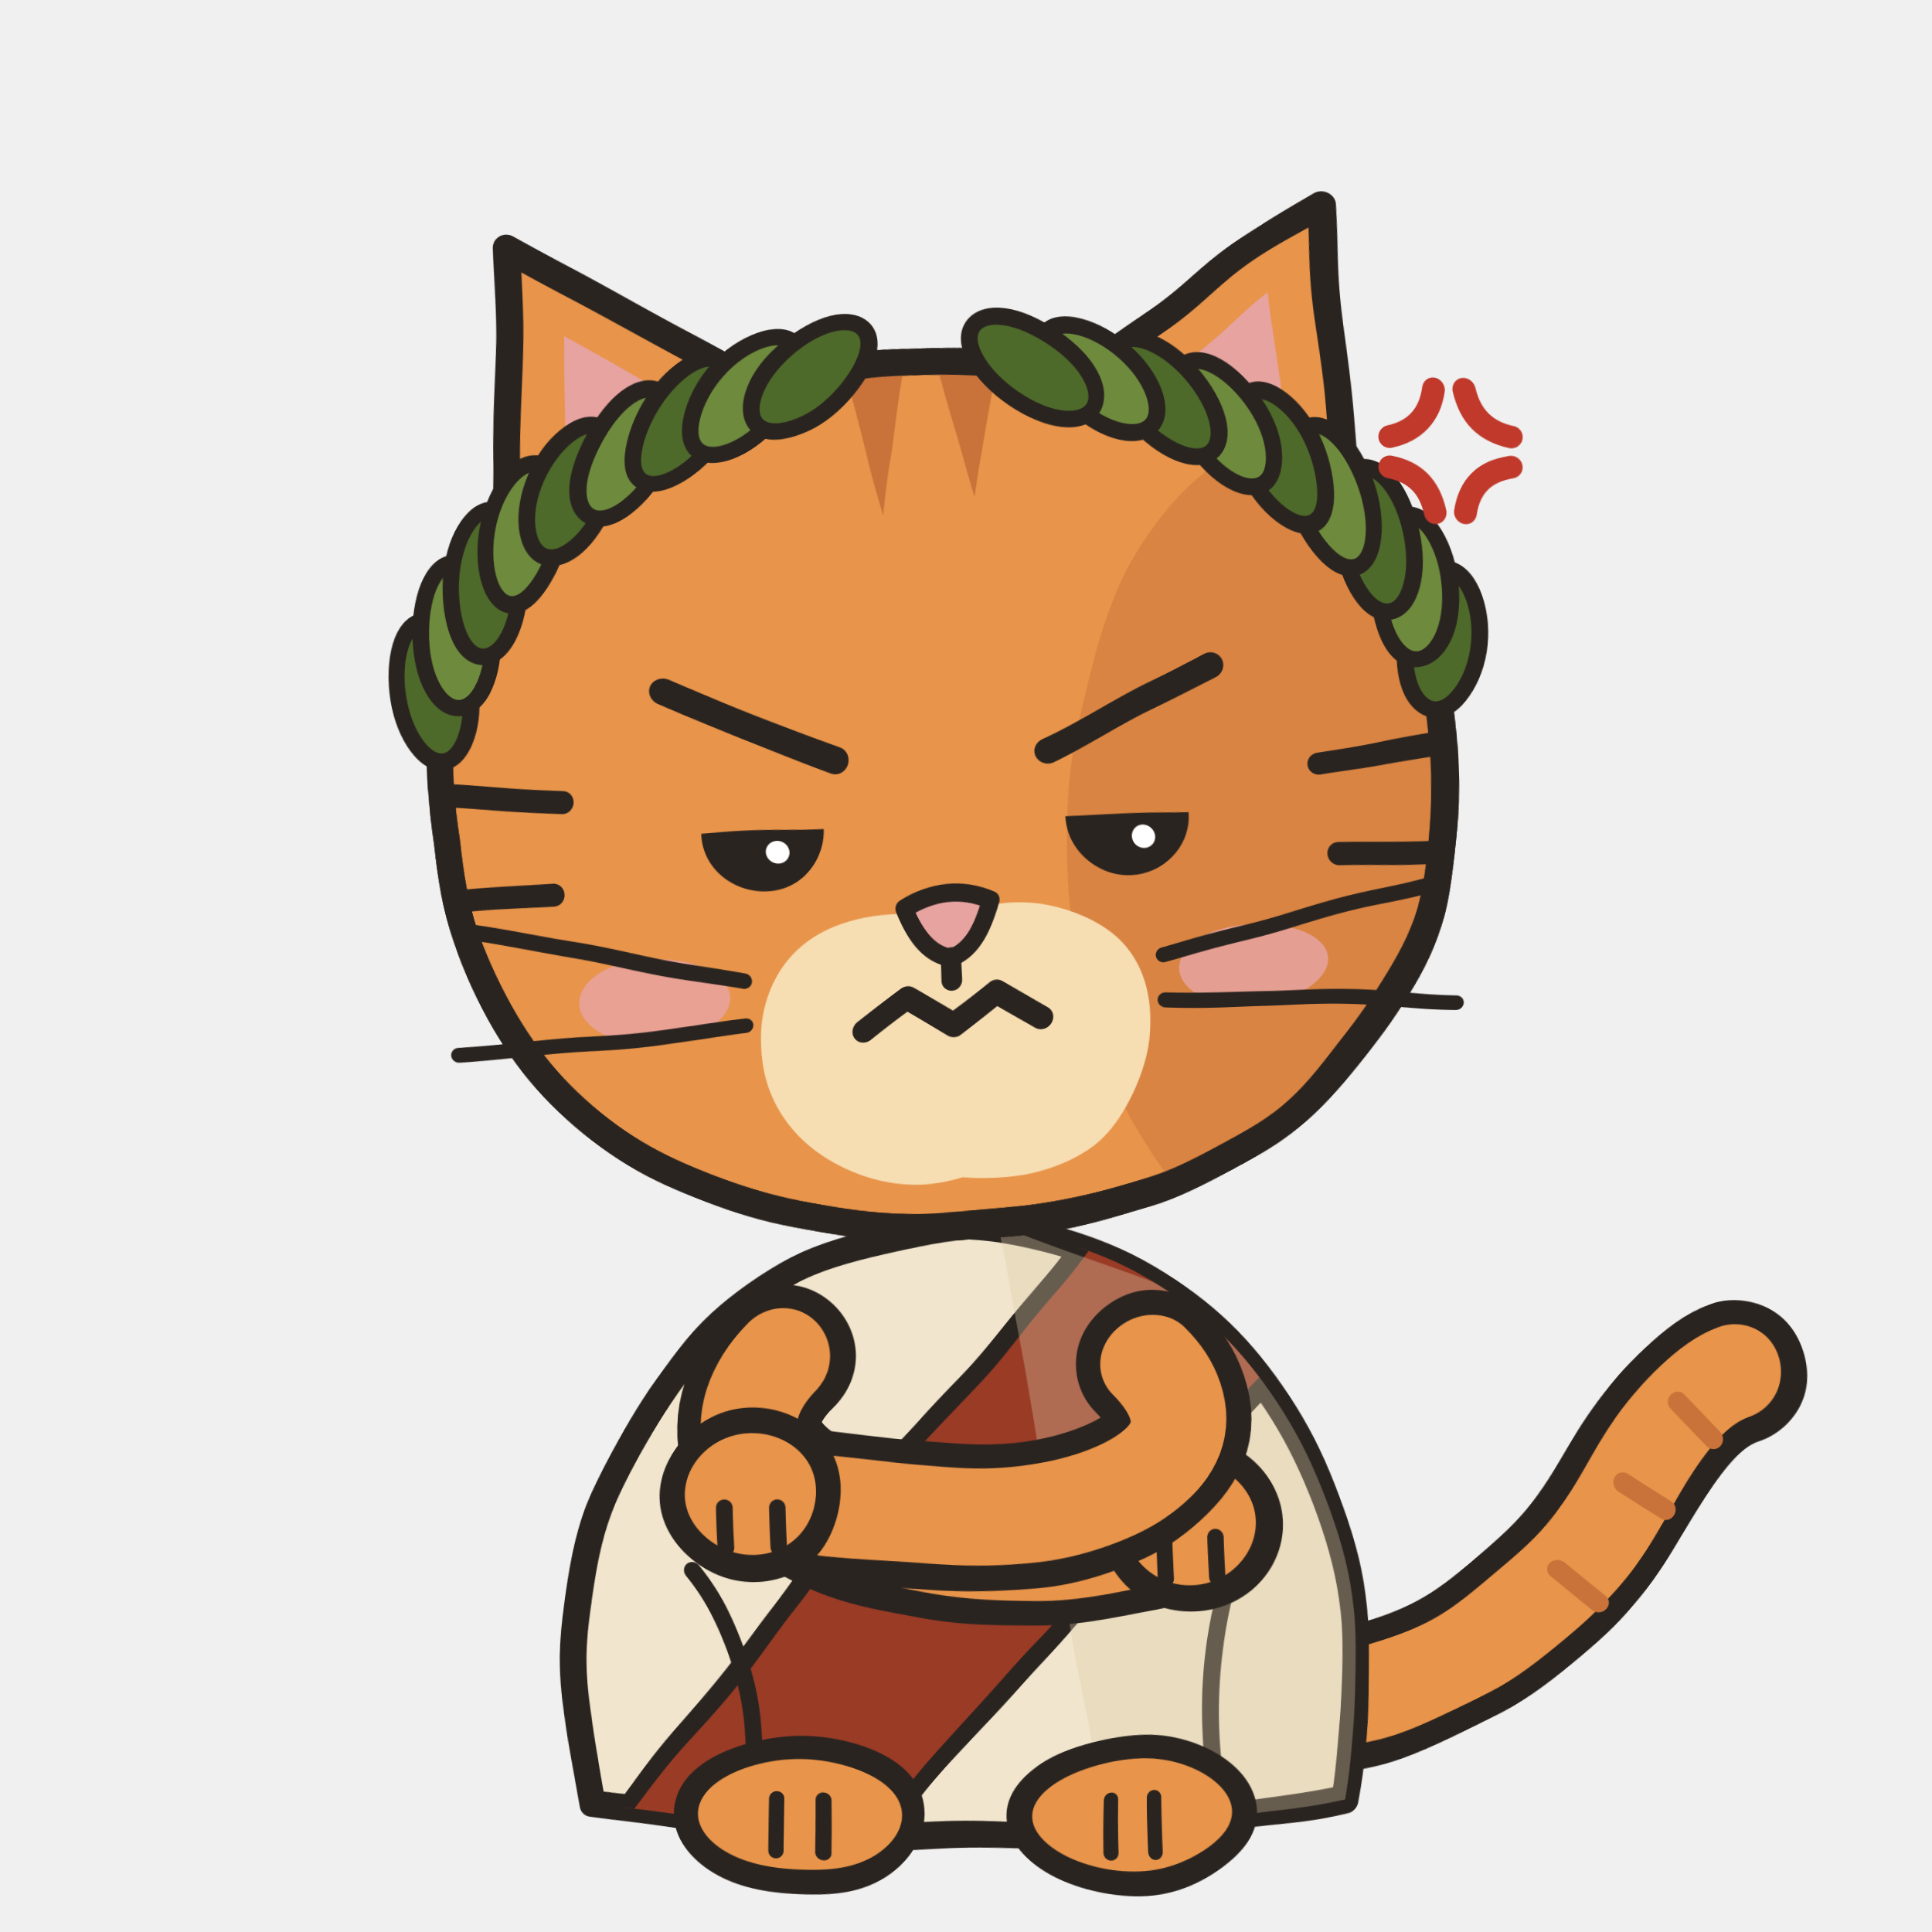
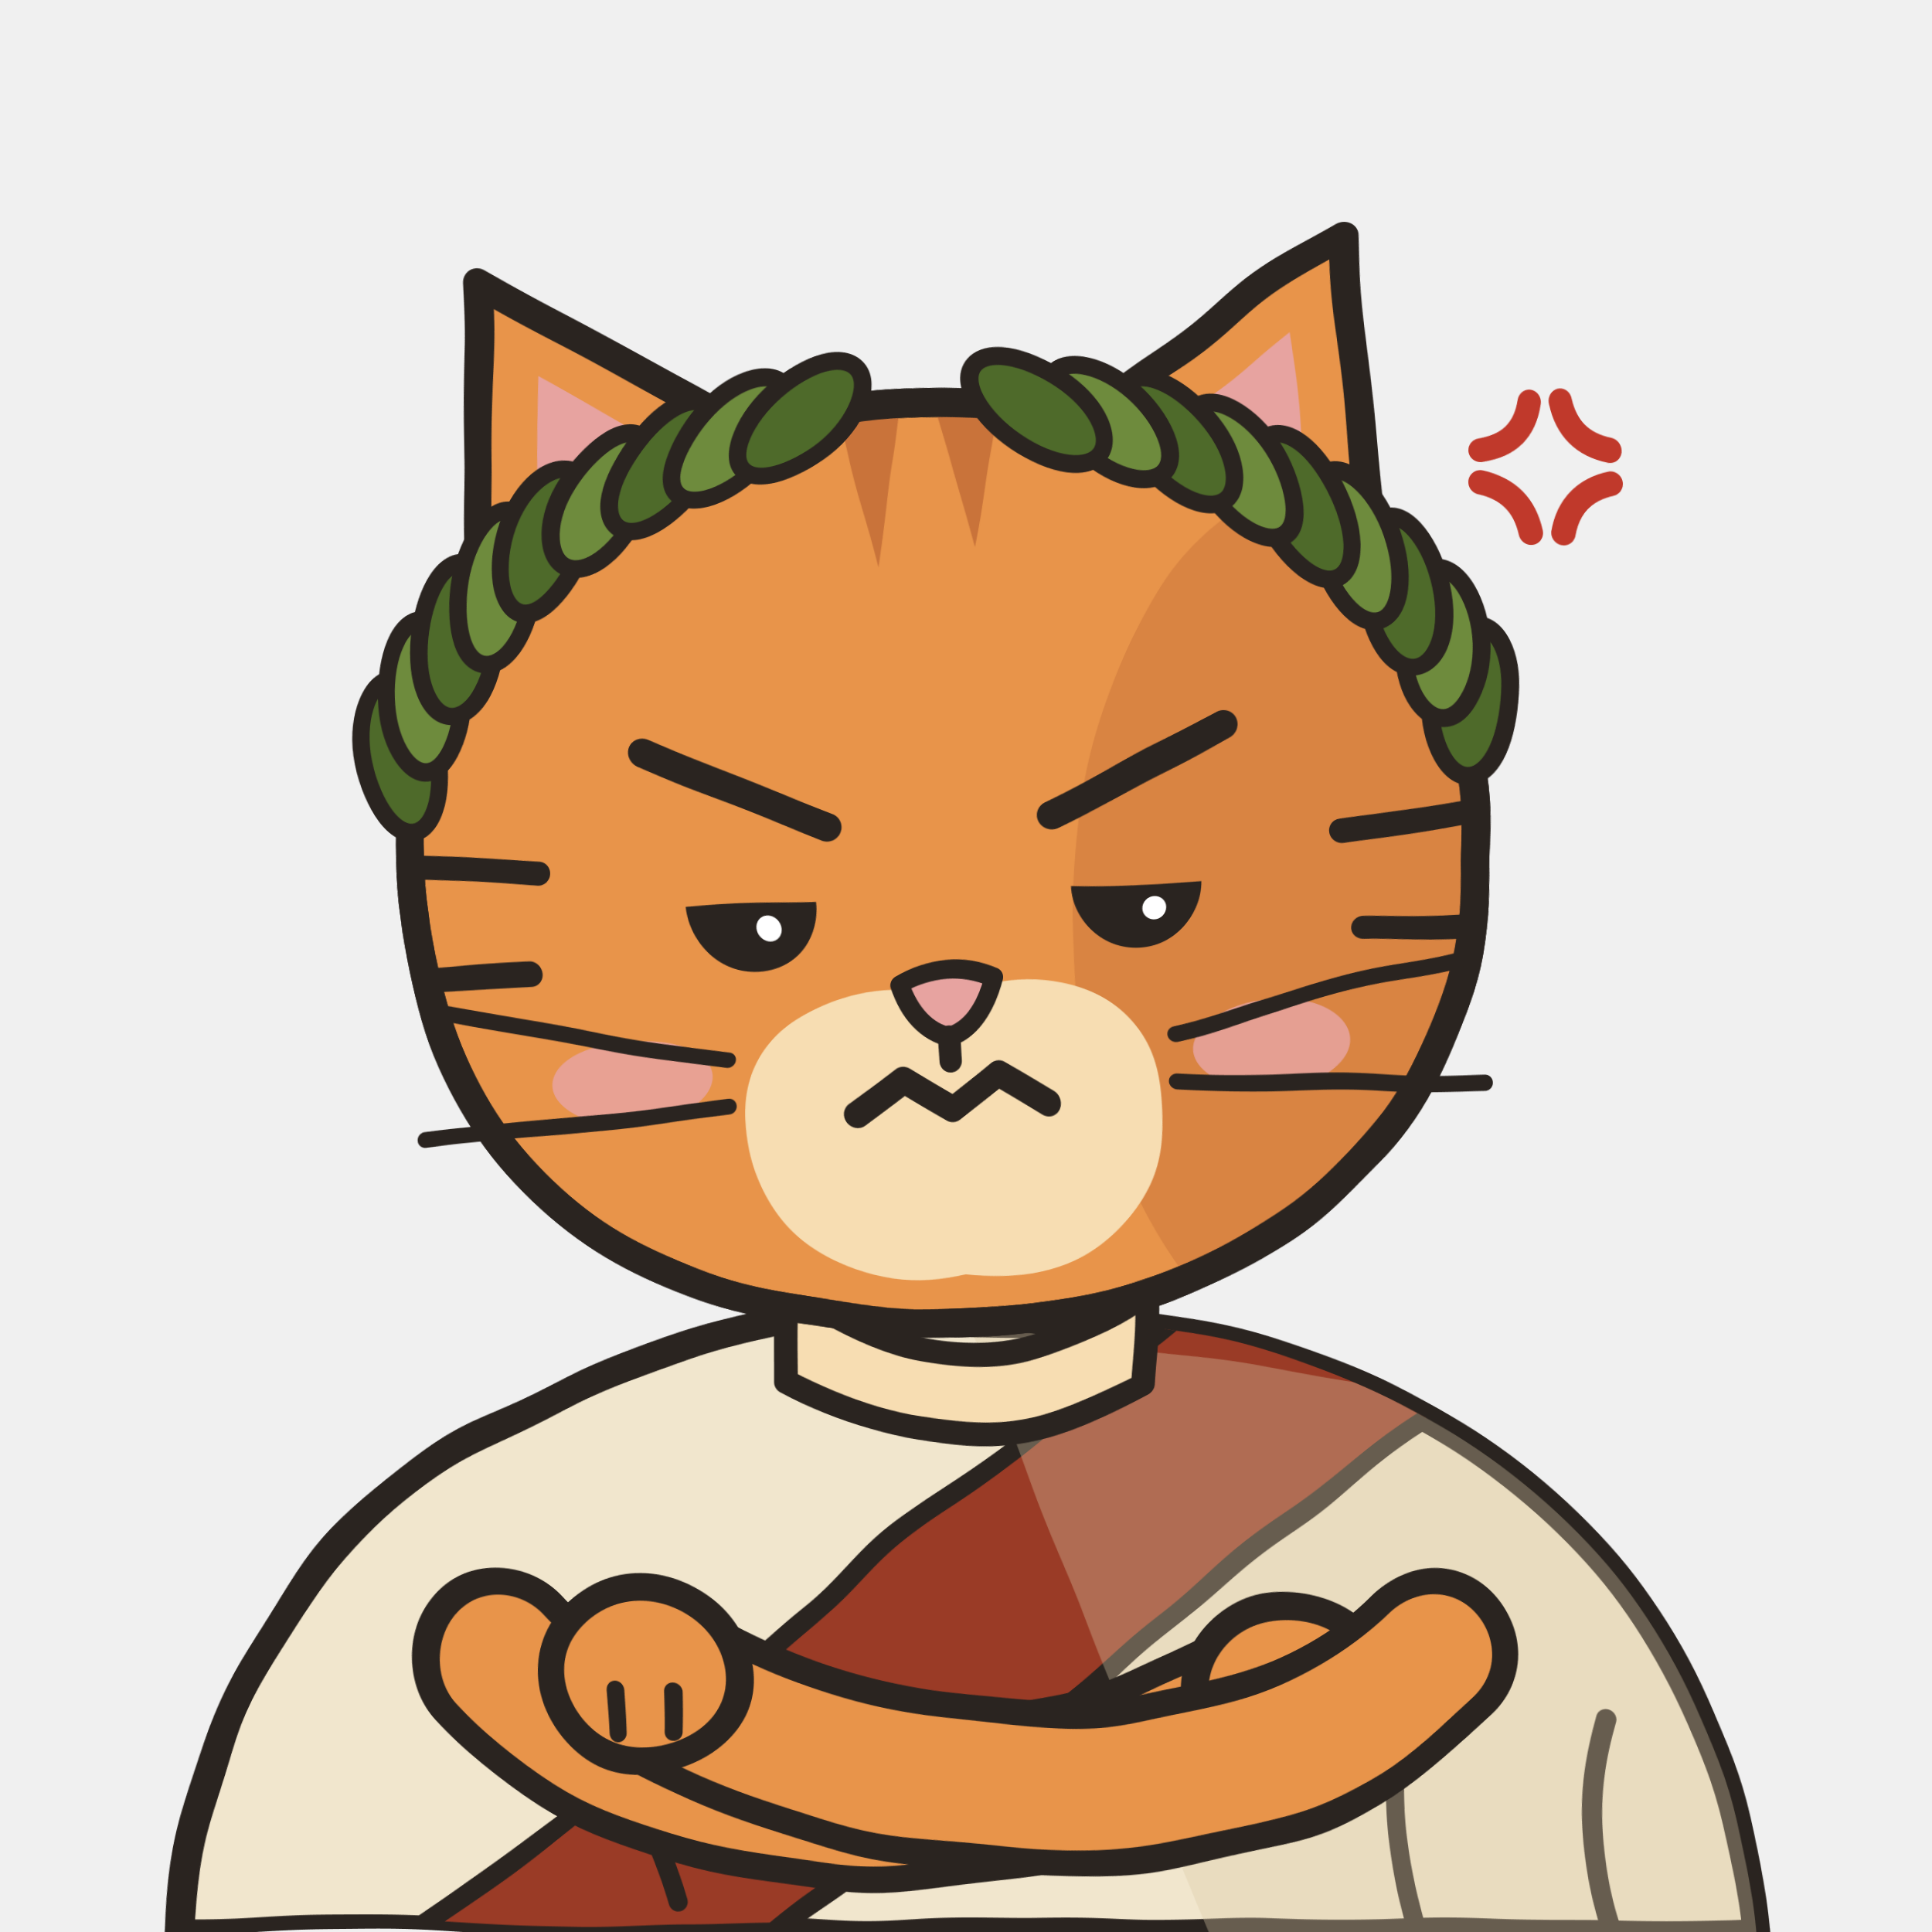
<svg xmlns="http://www.w3.org/2000/svg" viewBox="0 0 240 240" width="240" height="240">
  <defs>
    <filter id="rough" x="-5%" y="-5%" width="110%" height="110%">
      <feTurbulence type="fractalNoise" baseFrequency="0.035" numOctaves="2" seed="7" result="n" />
      <feDisplacementMap in="SourceGraphic" in2="n" scale="2.2" />
    </filter>
    <clipPath id="head">
      <path d="M54,96 C50,56 84,36 120,36 C156,36 190,56 186,96 C184,132 156,150 120,150 C84,150 56,132 54,96 Z" />
    </clipPath>
    <clipPath id="body">
-       <path d="M70,226 C62,190 82,152 120,150 C158,152 178,190 170,226 Q120,236 70,226 Z" />
+       <path d="M22,240 C26,196 58,170 100,164 L140,164 C182,170 214,196 218,240 Z" />
    </clipPath>
  </defs>
  <g filter="url(#rough)">
-     <g transform="translate(7.2 11) scale(0.94)">
-       <path d="M160,214 C206,212 204,176 222,170" fill="none" stroke="#2A2420" stroke-width="19.0" stroke-linecap="round" />
-       <path d="M160,214 C206,212 204,176 222,170" fill="none" stroke="#E8944A" stroke-width="12.5" stroke-linecap="round" />
-       <path d="M203.6,200.1 L198.2,195.7" fill="none" stroke="#C9733A" stroke-width="2.6" stroke-linecap="round" stroke-linejoin="round" />
-       <path d="M212.4,187.7 L206.6,184.0" fill="none" stroke="#C9733A" stroke-width="2.6" stroke-linecap="round" stroke-linejoin="round" />
-       <path d="M219.0,178.7 L214.2,173.7" fill="none" stroke="#C9733A" stroke-width="2.6" stroke-linecap="round" stroke-linejoin="round" />
-       <path d="M70,226 C62,190 82,152 120,150 C158,152 178,190 170,226 Q120,236 70,226 Z" fill="#F1E6CD" stroke="#2A2420" stroke-width="3.6" stroke-linejoin="round" stroke-linecap="round" />
-       <g clip-path="url(#body)">
-         <path d="M140,146 L170,160 L100,240 L64,240 Z" fill="#9A3B26" stroke="#2A2420" stroke-width="2.4" stroke-linejoin="round" stroke-linecap="round" />
-         <path d="M84,196 Q92,206 92,226" fill="none" stroke="#2A2420" stroke-width="2.2" stroke-linecap="round" stroke-linejoin="round" />
-         <path d="M156,194 Q150,210 154,228" fill="none" stroke="#2A2420" stroke-width="2.2" stroke-linecap="round" stroke-linejoin="round" />
-         <path d="M124,150 L180,170 L180,240 L140,240 Z" fill="#D9C9A6" opacity=".35" />
+     <path d="M22,240 C26,196 58,170 100,164 L140,164 C182,170 214,196 218,240 Z" fill="#F1E6CD" stroke="#2A2420" stroke-width="3.6" stroke-linejoin="round" stroke-linecap="round" />
+     <g clip-path="url(#body)">
+       <path d="M150,160 L190,166 L96,240 L52,240 Z" fill="#9A3B26" stroke="#2A2420" stroke-width="2.4" stroke-linejoin="round" stroke-linecap="round" />
+       <path d="M60,206 Q78,214 84,236" fill="none" stroke="#2A2420" stroke-width="2.4" stroke-linecap="round" stroke-linejoin="round" />
+       <path d="M178,200 Q170,218 176,240" fill="none" stroke="#2A2420" stroke-width="2.4" stroke-linecap="round" stroke-linejoin="round" />
+       <path d="M200,214 Q196,228 200,240" fill="none" stroke="#2A2420" stroke-width="2.4" stroke-linecap="round" stroke-linejoin="round" />
+       <path d="M120,164 L220,180 L220,240 L150,240 Z" fill="#D9C9A6" opacity=".35" />
+     </g>
+     <path d="M98,160 Q120,176 142,160 L142,172 Q120,184 98,172 Z" fill="#F7DDB2" stroke="#2A2420" stroke-width="3" stroke-linejoin="round" stroke-linecap="round" />
+     <g transform="translate(0 14) rotate(-3 120 150)">
+       <path d="M64,74 L66,18 L108,44 Z" fill="#E8944A" stroke="#2A2420" stroke-width="3.6" stroke-linejoin="round" stroke-linecap="round" />
+       <path d="M72,64 L73,30 L98,46 Z" fill="#E7A3A0" />
+       <path d="M176,74 L174,18 L132,44 Z" fill="#E8944A" stroke="#2A2420" stroke-width="3.6" stroke-linejoin="round" stroke-linecap="round" />
+       <path d="M168,64 L167,30 L142,46 Z" fill="#E7A3A0" />
+       <path d="M54,96 C50,56 84,36 120,36 C156,36 190,56 186,96 C184,132 156,150 120,150 C84,150 56,132 54,96 Z" fill="#E8944A" stroke="#2A2420" stroke-width="3.6" stroke-linejoin="round" stroke-linecap="round" />
+       <g clip-path="url(#head)">
+         <ellipse cx="170" cy="104" rx="34" ry="56" fill="#C9733A" opacity=".5" />
+         <path d="M110,36 L114,56 L118,36 Z M122,36 L126,54 L130,36 Z" fill="#C9733A" />
+         <path d="M55,90 L70,92" fill="none" stroke="#2A2420" stroke-width="3" stroke-linecap="round" stroke-linejoin="round" />
+         <path d="M55,104 L68,104" fill="none" stroke="#2A2420" stroke-width="3" stroke-linecap="round" stroke-linejoin="round" />
+         <path d="M185,90 L170,92" fill="none" stroke="#2A2420" stroke-width="3" stroke-linecap="round" stroke-linejoin="round" />
+         <path d="M185,104 L172,104" fill="none" stroke="#2A2420" stroke-width="3" stroke-linecap="round" stroke-linejoin="round" />
      </g>
-       <ellipse cx="98" cy="228" rx="15" ry="9" fill="#E8944A" stroke="#2A2420" stroke-width="3.2" stroke-linejoin="round" stroke-linecap="round" />
-       <ellipse cx="142" cy="228" rx="15" ry="9" fill="#E8944A" stroke="#2A2420" stroke-width="3.2" stroke-linejoin="round" stroke-linecap="round" />
-       <path d="M95,226 L95,233" fill="none" stroke="#2A2420" stroke-width="2" stroke-linecap="round" stroke-linejoin="round" />
-       <path d="M101,226 L101,233" fill="none" stroke="#2A2420" stroke-width="2" stroke-linecap="round" stroke-linejoin="round" />
-       <path d="M139,226 L139,233" fill="none" stroke="#2A2420" stroke-width="2" stroke-linecap="round" stroke-linejoin="round" />
-       <path d="M145,226 L145,233" fill="none" stroke="#2A2420" stroke-width="2" stroke-linecap="round" stroke-linejoin="round" />
-       <g transform="translate(0 0) rotate(-3 120 150)">
-         <path d="M64,74 L66,18 L108,44 Z" fill="#E8944A" stroke="#2A2420" stroke-width="3.6" stroke-linejoin="round" stroke-linecap="round" />
-         <path d="M72,64 L73,30 L98,46 Z" fill="#E7A3A0" />
-         <path d="M176,74 L174,18 L132,44 Z" fill="#E8944A" stroke="#2A2420" stroke-width="3.6" stroke-linejoin="round" stroke-linecap="round" />
-         <path d="M168,64 L167,30 L142,46 Z" fill="#E7A3A0" />
-         <path d="M54,96 C50,56 84,36 120,36 C156,36 190,56 186,96 C184,132 156,150 120,150 C84,150 56,132 54,96 Z" fill="#E8944A" stroke="#2A2420" stroke-width="3.6" stroke-linejoin="round" stroke-linecap="round" />
-         <g clip-path="url(#head)">
-           <ellipse cx="170" cy="104" rx="34" ry="56" fill="#C9733A" opacity=".5" />
-           <path d="M110,36 L114,56 L118,36 Z M122,36 L126,54 L130,36 Z" fill="#C9733A" />
-           <path d="M55,90 L70,92" fill="none" stroke="#2A2420" stroke-width="3" stroke-linecap="round" stroke-linejoin="round" />
-           <path d="M55,104 L68,104" fill="none" stroke="#2A2420" stroke-width="3" stroke-linecap="round" stroke-linejoin="round" />
-           <path d="M185,90 L170,92" fill="none" stroke="#2A2420" stroke-width="3" stroke-linecap="round" stroke-linejoin="round" />
-           <path d="M185,104 L172,104" fill="none" stroke="#2A2420" stroke-width="3" stroke-linecap="round" stroke-linejoin="round" />
-         </g>
-         <path d="M54,96 C50,56 84,36 120,36 C156,36 190,56 186,96 C184,132 156,150 120,150 C84,150 56,132 54,96 Z" fill="none" stroke="#2A2420" stroke-width="3.6" stroke-linejoin="round" stroke-linecap="round" />
-         <path d="M94,124 C94,110 108,106 120,110 C132,106 146,110 146,124 C146,140 132,146 120,144 C108,146 94,140 94,124 Z" fill="#F7DDB2" />
-         <ellipse cx="53.4" cy="76.1" rx="9.5" ry="4.8" transform="rotate(263.0 53.4 76.1)" fill="#4E6A2A" stroke="#2A2420" stroke-width="2.2" stroke-linejoin="round" stroke-linecap="round" />
-         <ellipse cx="56.8" cy="69.0" rx="9.5" ry="4.8" transform="rotate(270.5 56.8 69.0)" fill="#6E8B3D" stroke="#2A2420" stroke-width="2.2" stroke-linejoin="round" stroke-linecap="round" />
-         <ellipse cx="61.3" cy="62.4" rx="9.5" ry="4.8" transform="rotate(278.0 61.3 62.4)" fill="#4E6A2A" stroke="#2A2420" stroke-width="2.2" stroke-linejoin="round" stroke-linecap="round" />
-         <ellipse cx="66.8" cy="56.3" rx="9.5" ry="4.8" transform="rotate(285.5 66.8 56.3)" fill="#6E8B3D" stroke="#2A2420" stroke-width="2.2" stroke-linejoin="round" stroke-linecap="round" />
-         <ellipse cx="73.2" cy="50.9" rx="9.5" ry="4.8" transform="rotate(293.0 73.2 50.9)" fill="#4E6A2A" stroke="#2A2420" stroke-width="2.2" stroke-linejoin="round" stroke-linecap="round" />
-         <ellipse cx="80.4" cy="46.2" rx="9.5" ry="4.8" transform="rotate(300.5 80.4 46.2)" fill="#6E8B3D" stroke="#2A2420" stroke-width="2.2" stroke-linejoin="round" stroke-linecap="round" />
-         <ellipse cx="88.2" cy="42.3" rx="9.5" ry="4.8" transform="rotate(308.0 88.2 42.3)" fill="#4E6A2A" stroke="#2A2420" stroke-width="2.2" stroke-linejoin="round" stroke-linecap="round" />
-         <ellipse cx="96.6" cy="39.3" rx="9.5" ry="4.8" transform="rotate(315.5 96.6 39.3)" fill="#6E8B3D" stroke="#2A2420" stroke-width="2.2" stroke-linejoin="round" stroke-linecap="round" />
-         <ellipse cx="105.4" cy="37.3" rx="9.5" ry="4.8" transform="rotate(323.0 105.4 37.3)" fill="#4E6A2A" stroke="#2A2420" stroke-width="2.2" stroke-linejoin="round" stroke-linecap="round" />
-         <ellipse cx="186.6" cy="76.1" rx="9.5" ry="4.8" transform="rotate(457.0 186.6 76.1)" fill="#4E6A2A" stroke="#2A2420" stroke-width="2.2" stroke-linejoin="round" stroke-linecap="round" />
-         <ellipse cx="183.2" cy="69.0" rx="9.5" ry="4.8" transform="rotate(449.5 183.2 69.0)" fill="#6E8B3D" stroke="#2A2420" stroke-width="2.2" stroke-linejoin="round" stroke-linecap="round" />
-         <ellipse cx="178.7" cy="62.4" rx="9.5" ry="4.8" transform="rotate(442.0 178.7 62.4)" fill="#4E6A2A" stroke="#2A2420" stroke-width="2.2" stroke-linejoin="round" stroke-linecap="round" />
-         <ellipse cx="173.2" cy="56.3" rx="9.5" ry="4.8" transform="rotate(434.5 173.2 56.3)" fill="#6E8B3D" stroke="#2A2420" stroke-width="2.2" stroke-linejoin="round" stroke-linecap="round" />
-         <ellipse cx="166.8" cy="50.9" rx="9.5" ry="4.8" transform="rotate(427.0 166.8 50.9)" fill="#4E6A2A" stroke="#2A2420" stroke-width="2.2" stroke-linejoin="round" stroke-linecap="round" />
-         <ellipse cx="159.6" cy="46.2" rx="9.5" ry="4.8" transform="rotate(419.5 159.6 46.2)" fill="#6E8B3D" stroke="#2A2420" stroke-width="2.2" stroke-linejoin="round" stroke-linecap="round" />
-         <ellipse cx="151.8" cy="42.3" rx="9.5" ry="4.8" transform="rotate(412.0 151.8 42.3)" fill="#4E6A2A" stroke="#2A2420" stroke-width="2.2" stroke-linejoin="round" stroke-linecap="round" />
-         <ellipse cx="143.4" cy="39.3" rx="9.5" ry="4.8" transform="rotate(404.5 143.4 39.3)" fill="#6E8B3D" stroke="#2A2420" stroke-width="2.2" stroke-linejoin="round" stroke-linecap="round" />
-         <ellipse cx="134.6" cy="37.3" rx="9.5" ry="4.8" transform="rotate(397.0 134.6 37.3)" fill="#4E6A2A" stroke="#2A2420" stroke-width="2.2" stroke-linejoin="round" stroke-linecap="round" />
-         <path d="M88,97 A8,8 0 0 0 104,97 Z" fill="#2A2420" />
-         <circle cx="98" cy="100" r="1.5" fill="#fff" />
-         <path d="M136,97 A8,8 0 0 0 152,97 Z" fill="#2A2420" />
-         <circle cx="146" cy="100" r="1.5" fill="#fff" />
-         <path d="M84,78 L106,88" fill="none" stroke="#2A2420" stroke-width="3.6" stroke-linecap="round" stroke-linejoin="round" />
-         <path d="M156,78 L134,88" fill="none" stroke="#2A2420" stroke-width="3.6" stroke-linecap="round" stroke-linejoin="round" />
-         <ellipse cx="80" cy="118" rx="10" ry="5.5" fill="#E7A3A0" opacity=".85" />
-         <ellipse cx="160" cy="118" rx="10" ry="5.5" fill="#E7A3A0" opacity=".85" />
-         <path d="M114,108 Q120,105 126,108 Q124,114 120,115 Q116,114 114,108 Z" fill="#E7A3A0" stroke="#2A2420" stroke-width="2.4" stroke-linejoin="round" stroke-linecap="round" />
-         <path d="M120,115 L120,118" fill="none" stroke="#2A2420" stroke-width="2.8" stroke-linecap="round" stroke-linejoin="round" />
-         <path d="M108,124 L114,120 L120,124 L126,120 L132,124" fill="none" stroke="#2A2420" stroke-width="3.2" stroke-linecap="round" stroke-linejoin="round" />
-         <path d="M92,116 L56,108" fill="none" stroke="#2A2420" stroke-width="2" stroke-linecap="round" stroke-linejoin="round" />
-         <path d="M92,122 L54,124" fill="none" stroke="#2A2420" stroke-width="2" stroke-linecap="round" stroke-linejoin="round" />
-         <path d="M148,116 L184,108" fill="none" stroke="#2A2420" stroke-width="2" stroke-linecap="round" stroke-linejoin="round" />
-         <path d="M148,122 L186,124" fill="none" stroke="#2A2420" stroke-width="2" stroke-linecap="round" stroke-linejoin="round" />
-       </g>
-       <path d="M96,168 C80,184 110,200 150,190" fill="none" stroke="#2A2420" stroke-width="19.5" stroke-linecap="round" />
-       <path d="M96,168 C80,184 110,200 150,190" fill="none" stroke="#E8944A" stroke-width="13" stroke-linecap="round" />
-       <g transform="rotate(0 150 190)">
-         <ellipse cx="150" cy="190" rx="10.5" ry="9.66" fill="#E8944A" stroke="#2A2420" stroke-width="3.4" stroke-linejoin="round" stroke-linecap="round" />
-         <path d="M146.5,192 L146.5,197" fill="none" stroke="#2A2420" stroke-width="2.2" stroke-linecap="round" stroke-linejoin="round" />
-         <path d="M153.5,192 L153.5,197" fill="none" stroke="#2A2420" stroke-width="2.2" stroke-linecap="round" stroke-linejoin="round" />
-       </g>
-       <path d="M144,168 C160,184 130,194 92,186" fill="none" stroke="#2A2420" stroke-width="19.5" stroke-linecap="round" />
-       <path d="M144,168 C160,184 130,194 92,186" fill="none" stroke="#E8944A" stroke-width="13" stroke-linecap="round" />
-       <g transform="rotate(0 92 186)">
-         <ellipse cx="92" cy="186" rx="10.5" ry="9.66" fill="#E8944A" stroke="#2A2420" stroke-width="3.4" stroke-linejoin="round" stroke-linecap="round" />
-         <path d="M88.5,188 L88.5,193" fill="none" stroke="#2A2420" stroke-width="2.2" stroke-linecap="round" stroke-linejoin="round" />
-         <path d="M95.5,188 L95.5,193" fill="none" stroke="#2A2420" stroke-width="2.2" stroke-linecap="round" stroke-linejoin="round" />
-       </g>
-       <g transform="translate(176 40)">
-         <path d="M0,6 Q5,5 6,0" fill="none" stroke="#C0392B" stroke-width="3" stroke-linecap="round" stroke-linejoin="round" />
-         <path d="M10,0 Q11,5 16,6" fill="none" stroke="#C0392B" stroke-width="3" stroke-linecap="round" stroke-linejoin="round" />
-         <path d="M16,10 Q11,11 10,16" fill="none" stroke="#C0392B" stroke-width="3" stroke-linecap="round" stroke-linejoin="round" />
-         <path d="M6,16 Q5,11 0,10" fill="none" stroke="#C0392B" stroke-width="3" stroke-linecap="round" stroke-linejoin="round" />
-       </g>
+       <path d="M54,96 C50,56 84,36 120,36 C156,36 190,56 186,96 C184,132 156,150 120,150 C84,150 56,132 54,96 Z" fill="none" stroke="#2A2420" stroke-width="3.6" stroke-linejoin="round" stroke-linecap="round" />
+       <path d="M94,124 C94,110 108,106 120,110 C132,106 146,110 146,124 C146,140 132,146 120,144 C108,146 94,140 94,124 Z" fill="#F7DDB2" />
+       <ellipse cx="53.4" cy="76.1" rx="9.5" ry="4.8" transform="rotate(263.0 53.4 76.1)" fill="#4E6A2A" stroke="#2A2420" stroke-width="2.2" stroke-linejoin="round" stroke-linecap="round" />
+       <ellipse cx="56.8" cy="69.0" rx="9.5" ry="4.8" transform="rotate(270.5 56.8 69.0)" fill="#6E8B3D" stroke="#2A2420" stroke-width="2.2" stroke-linejoin="round" stroke-linecap="round" />
+       <ellipse cx="61.3" cy="62.4" rx="9.5" ry="4.8" transform="rotate(278.0 61.3 62.4)" fill="#4E6A2A" stroke="#2A2420" stroke-width="2.2" stroke-linejoin="round" stroke-linecap="round" />
+       <ellipse cx="66.8" cy="56.3" rx="9.5" ry="4.8" transform="rotate(285.5 66.8 56.3)" fill="#6E8B3D" stroke="#2A2420" stroke-width="2.2" stroke-linejoin="round" stroke-linecap="round" />
+       <ellipse cx="73.2" cy="50.9" rx="9.5" ry="4.8" transform="rotate(293.0 73.2 50.9)" fill="#4E6A2A" stroke="#2A2420" stroke-width="2.2" stroke-linejoin="round" stroke-linecap="round" />
+       <ellipse cx="80.4" cy="46.2" rx="9.5" ry="4.8" transform="rotate(300.5 80.4 46.2)" fill="#6E8B3D" stroke="#2A2420" stroke-width="2.2" stroke-linejoin="round" stroke-linecap="round" />
+       <ellipse cx="88.2" cy="42.3" rx="9.5" ry="4.8" transform="rotate(308.0 88.2 42.3)" fill="#4E6A2A" stroke="#2A2420" stroke-width="2.2" stroke-linejoin="round" stroke-linecap="round" />
+       <ellipse cx="96.6" cy="39.3" rx="9.5" ry="4.8" transform="rotate(315.5 96.6 39.3)" fill="#6E8B3D" stroke="#2A2420" stroke-width="2.2" stroke-linejoin="round" stroke-linecap="round" />
+       <ellipse cx="105.4" cy="37.3" rx="9.5" ry="4.8" transform="rotate(323.0 105.4 37.3)" fill="#4E6A2A" stroke="#2A2420" stroke-width="2.2" stroke-linejoin="round" stroke-linecap="round" />
+       <ellipse cx="186.6" cy="76.1" rx="9.5" ry="4.8" transform="rotate(457.0 186.6 76.1)" fill="#4E6A2A" stroke="#2A2420" stroke-width="2.2" stroke-linejoin="round" stroke-linecap="round" />
+       <ellipse cx="183.2" cy="69.0" rx="9.5" ry="4.8" transform="rotate(449.5 183.2 69.0)" fill="#6E8B3D" stroke="#2A2420" stroke-width="2.2" stroke-linejoin="round" stroke-linecap="round" />
+       <ellipse cx="178.7" cy="62.4" rx="9.5" ry="4.8" transform="rotate(442.0 178.7 62.4)" fill="#4E6A2A" stroke="#2A2420" stroke-width="2.2" stroke-linejoin="round" stroke-linecap="round" />
+       <ellipse cx="173.2" cy="56.3" rx="9.5" ry="4.8" transform="rotate(434.5 173.2 56.3)" fill="#6E8B3D" stroke="#2A2420" stroke-width="2.2" stroke-linejoin="round" stroke-linecap="round" />
+       <ellipse cx="166.8" cy="50.9" rx="9.5" ry="4.8" transform="rotate(427.0 166.8 50.9)" fill="#4E6A2A" stroke="#2A2420" stroke-width="2.2" stroke-linejoin="round" stroke-linecap="round" />
+       <ellipse cx="159.6" cy="46.2" rx="9.5" ry="4.8" transform="rotate(419.5 159.6 46.2)" fill="#6E8B3D" stroke="#2A2420" stroke-width="2.2" stroke-linejoin="round" stroke-linecap="round" />
+       <ellipse cx="151.8" cy="42.3" rx="9.5" ry="4.8" transform="rotate(412.0 151.8 42.3)" fill="#4E6A2A" stroke="#2A2420" stroke-width="2.2" stroke-linejoin="round" stroke-linecap="round" />
+       <ellipse cx="143.4" cy="39.3" rx="9.5" ry="4.8" transform="rotate(404.5 143.4 39.3)" fill="#6E8B3D" stroke="#2A2420" stroke-width="2.2" stroke-linejoin="round" stroke-linecap="round" />
+       <ellipse cx="134.6" cy="37.3" rx="9.5" ry="4.8" transform="rotate(397.0 134.6 37.3)" fill="#4E6A2A" stroke="#2A2420" stroke-width="2.2" stroke-linejoin="round" stroke-linecap="round" />
+       <path d="M88,97 A8,8 0 0 0 104,97 Z" fill="#2A2420" />
+       <circle cx="98" cy="100" r="1.5" fill="#fff" />
+       <path d="M136,97 A8,8 0 0 0 152,97 Z" fill="#2A2420" />
+       <circle cx="146" cy="100" r="1.5" fill="#fff" />
+       <path d="M84,78 L106,88" fill="none" stroke="#2A2420" stroke-width="3.6" stroke-linecap="round" stroke-linejoin="round" />
+       <path d="M156,78 L134,88" fill="none" stroke="#2A2420" stroke-width="3.6" stroke-linecap="round" stroke-linejoin="round" />
+       <ellipse cx="80" cy="118" rx="10" ry="5.5" fill="#E7A3A0" opacity=".85" />
+       <ellipse cx="160" cy="118" rx="10" ry="5.5" fill="#E7A3A0" opacity=".85" />
+       <path d="M114,108 Q120,105 126,108 Q124,114 120,115 Q116,114 114,108 Z" fill="#E7A3A0" stroke="#2A2420" stroke-width="2.4" stroke-linejoin="round" stroke-linecap="round" />
+       <path d="M120,115 L120,118" fill="none" stroke="#2A2420" stroke-width="2.8" stroke-linecap="round" stroke-linejoin="round" />
+       <path d="M108,124 L114,120 L120,124 L126,120 L132,124" fill="none" stroke="#2A2420" stroke-width="3.2" stroke-linecap="round" stroke-linejoin="round" />
+       <path d="M92,116 L56,108" fill="none" stroke="#2A2420" stroke-width="2" stroke-linecap="round" stroke-linejoin="round" />
+       <path d="M92,122 L54,124" fill="none" stroke="#2A2420" stroke-width="2" stroke-linecap="round" stroke-linejoin="round" />
+       <path d="M148,116 L184,108" fill="none" stroke="#2A2420" stroke-width="2" stroke-linecap="round" stroke-linejoin="round" />
+       <path d="M148,122 L186,124" fill="none" stroke="#2A2420" stroke-width="2" stroke-linecap="round" stroke-linejoin="round" />
+     </g>
+     <path d="M62,206 C86,232 136,226 160,210" fill="none" stroke="#2A2420" stroke-width="22.0" stroke-linecap="round" />
+     <path d="M62,206 C86,232 136,226 160,210" fill="none" stroke="#E8944A" stroke-width="15.5" stroke-linecap="round" />
+     <g transform="rotate(0 160 210)">
+       <ellipse cx="160" cy="210" rx="11.5" ry="10.58" fill="#E8944A" stroke="#2A2420" stroke-width="3.4" stroke-linejoin="round" stroke-linecap="round" />
+       <path d="M156.5,212 L156.5,217" fill="none" stroke="#2A2420" stroke-width="2.2" stroke-linecap="round" stroke-linejoin="round" />
+       <path d="M163.5,212 L163.5,217" fill="none" stroke="#2A2420" stroke-width="2.2" stroke-linecap="round" stroke-linejoin="round" />
+     </g>
+     <path d="M178,206 C154,230 104,224 80,208" fill="none" stroke="#2A2420" stroke-width="22.0" stroke-linecap="round" />
+     <path d="M178,206 C154,230 104,224 80,208" fill="none" stroke="#E8944A" stroke-width="15.5" stroke-linecap="round" />
+     <g transform="rotate(0 80 208)">
+       <ellipse cx="80" cy="208" rx="11.5" ry="10.58" fill="#E8944A" stroke="#2A2420" stroke-width="3.4" stroke-linejoin="round" stroke-linecap="round" />
+       <path d="M76.5,210 L76.5,215" fill="none" stroke="#2A2420" stroke-width="2.2" stroke-linecap="round" stroke-linejoin="round" />
+       <path d="M83.5,210 L83.5,215" fill="none" stroke="#2A2420" stroke-width="2.2" stroke-linecap="round" stroke-linejoin="round" />
+     </g>
+     <g transform="translate(184 50)">
+       <path d="M0,6 Q5,5 6,0" fill="none" stroke="#C0392B" stroke-width="3" stroke-linecap="round" stroke-linejoin="round" />
+       <path d="M10,0 Q11,5 16,6" fill="none" stroke="#C0392B" stroke-width="3" stroke-linecap="round" stroke-linejoin="round" />
+       <path d="M16,10 Q11,11 10,16" fill="none" stroke="#C0392B" stroke-width="3" stroke-linecap="round" stroke-linejoin="round" />
+       <path d="M6,16 Q5,11 0,10" fill="none" stroke="#C0392B" stroke-width="3" stroke-linecap="round" stroke-linejoin="round" />
    </g>
  </g>
</svg>
